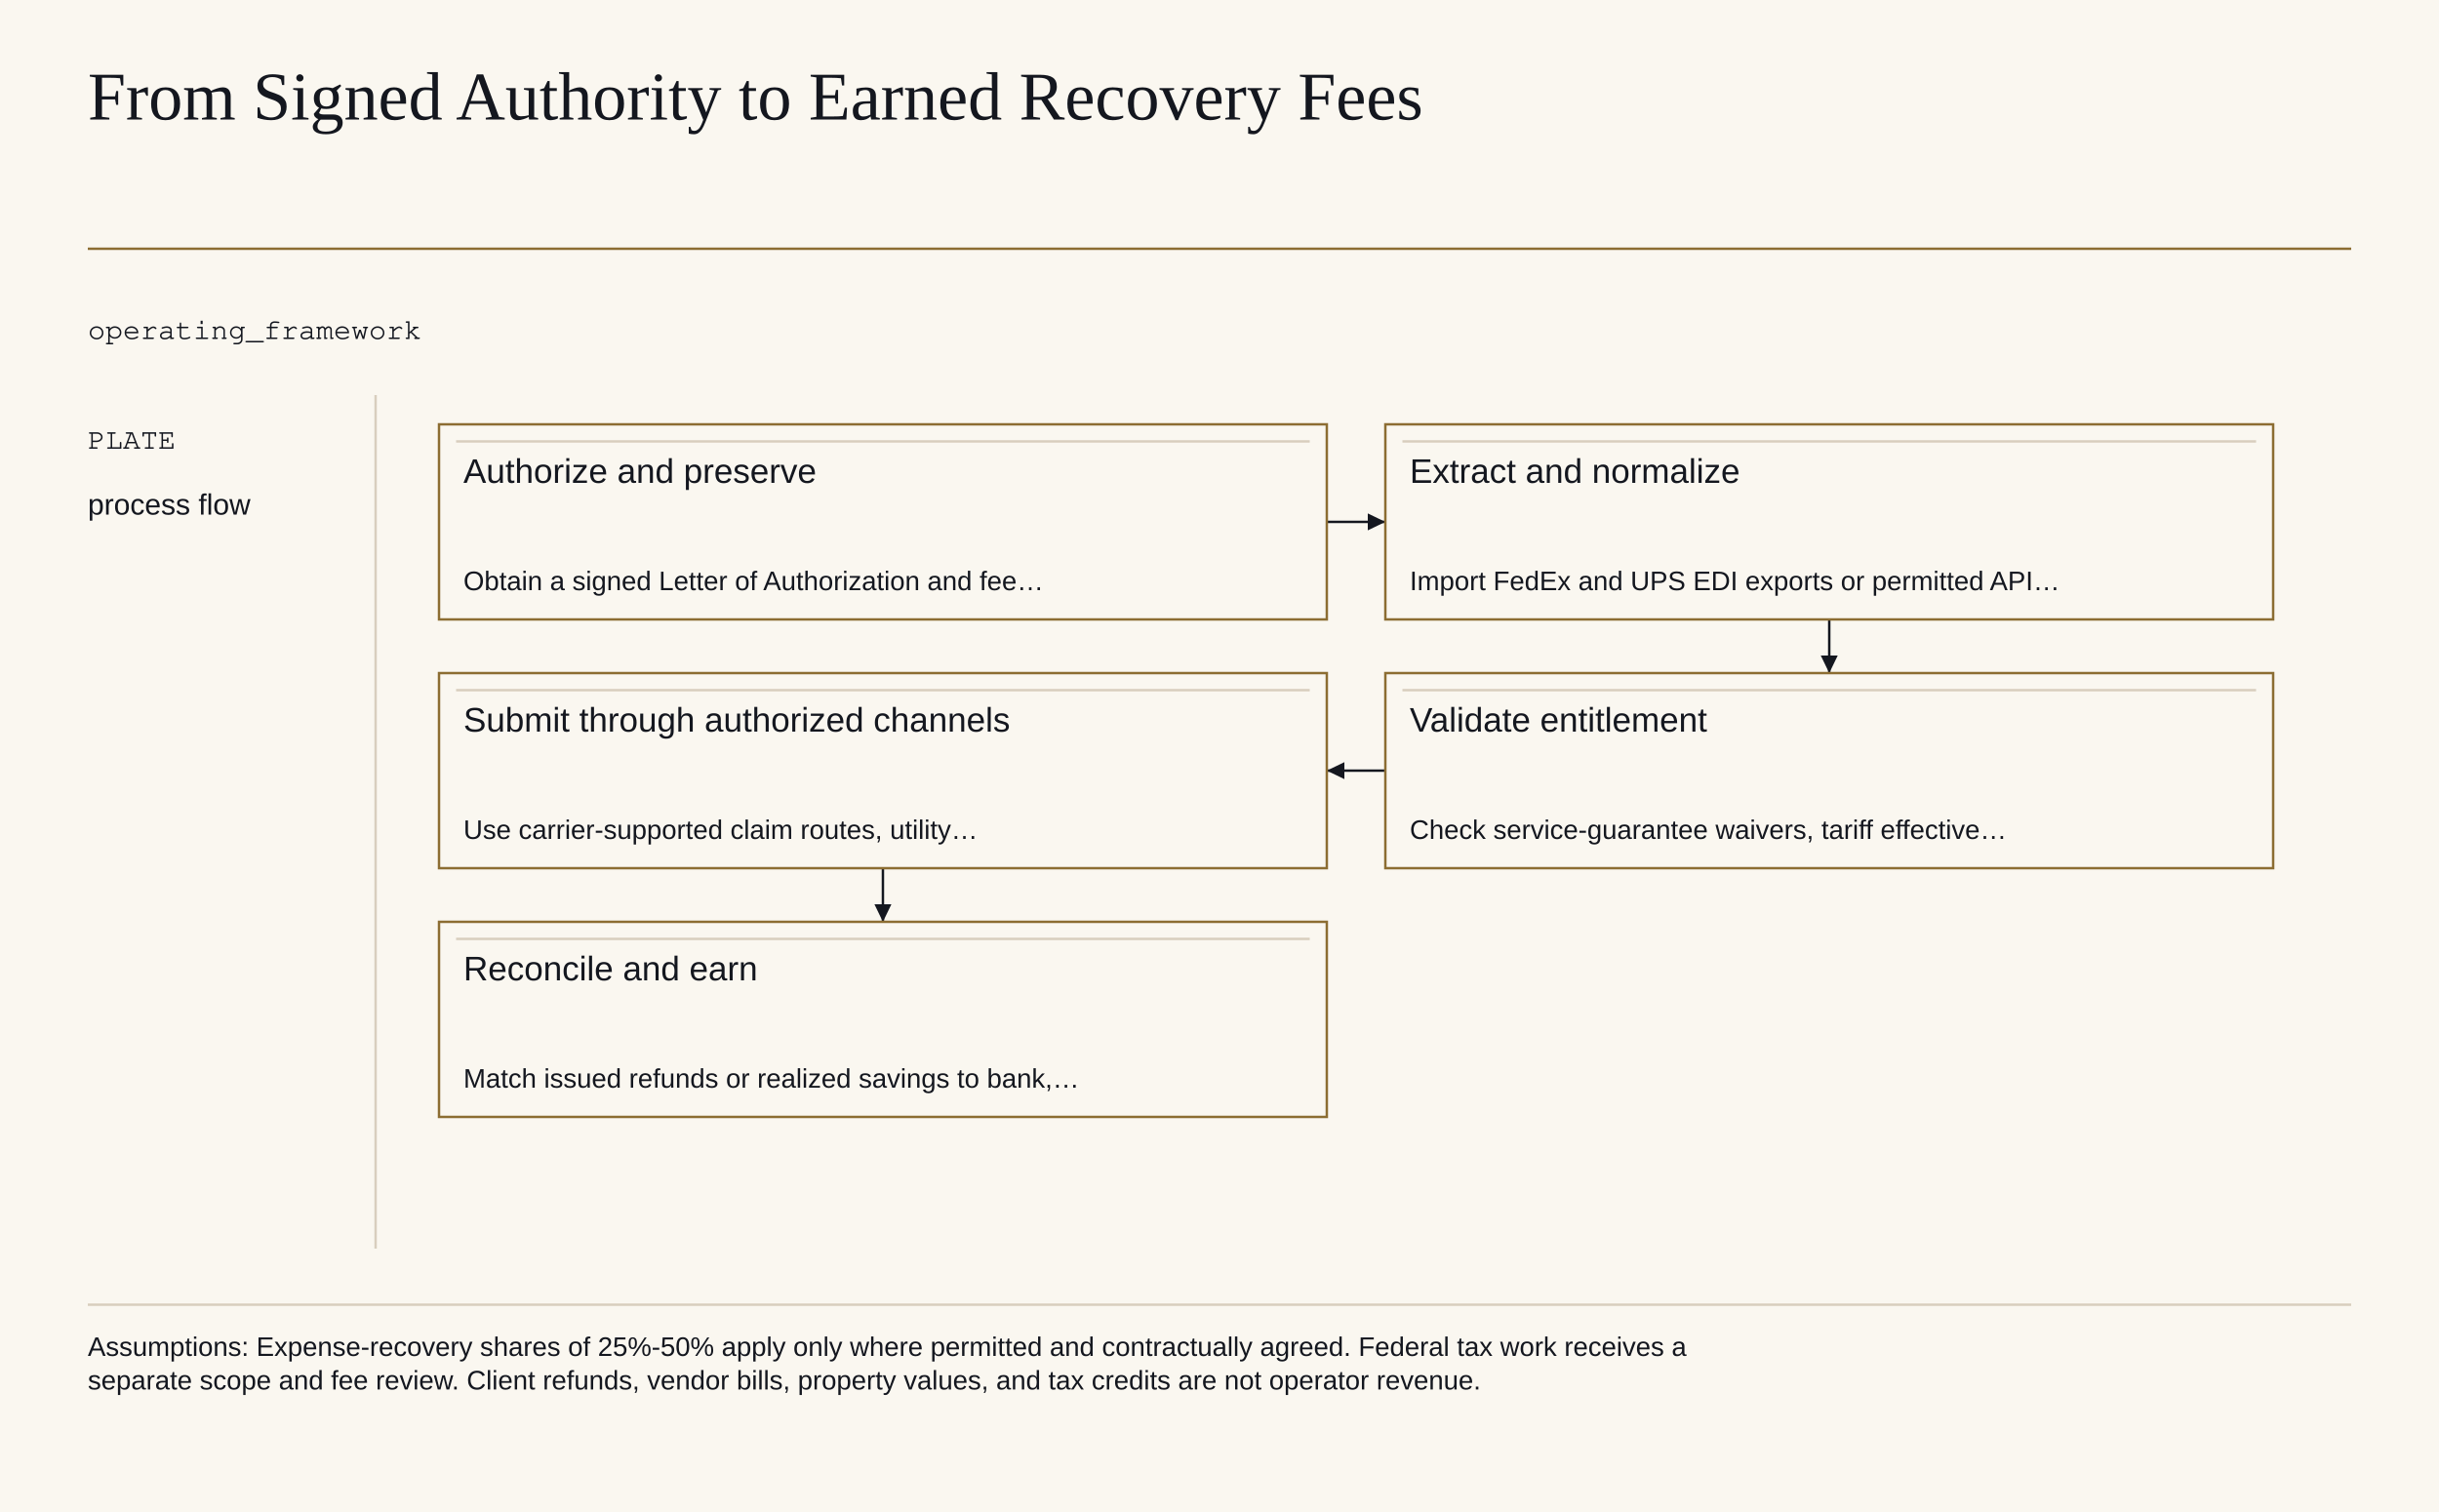
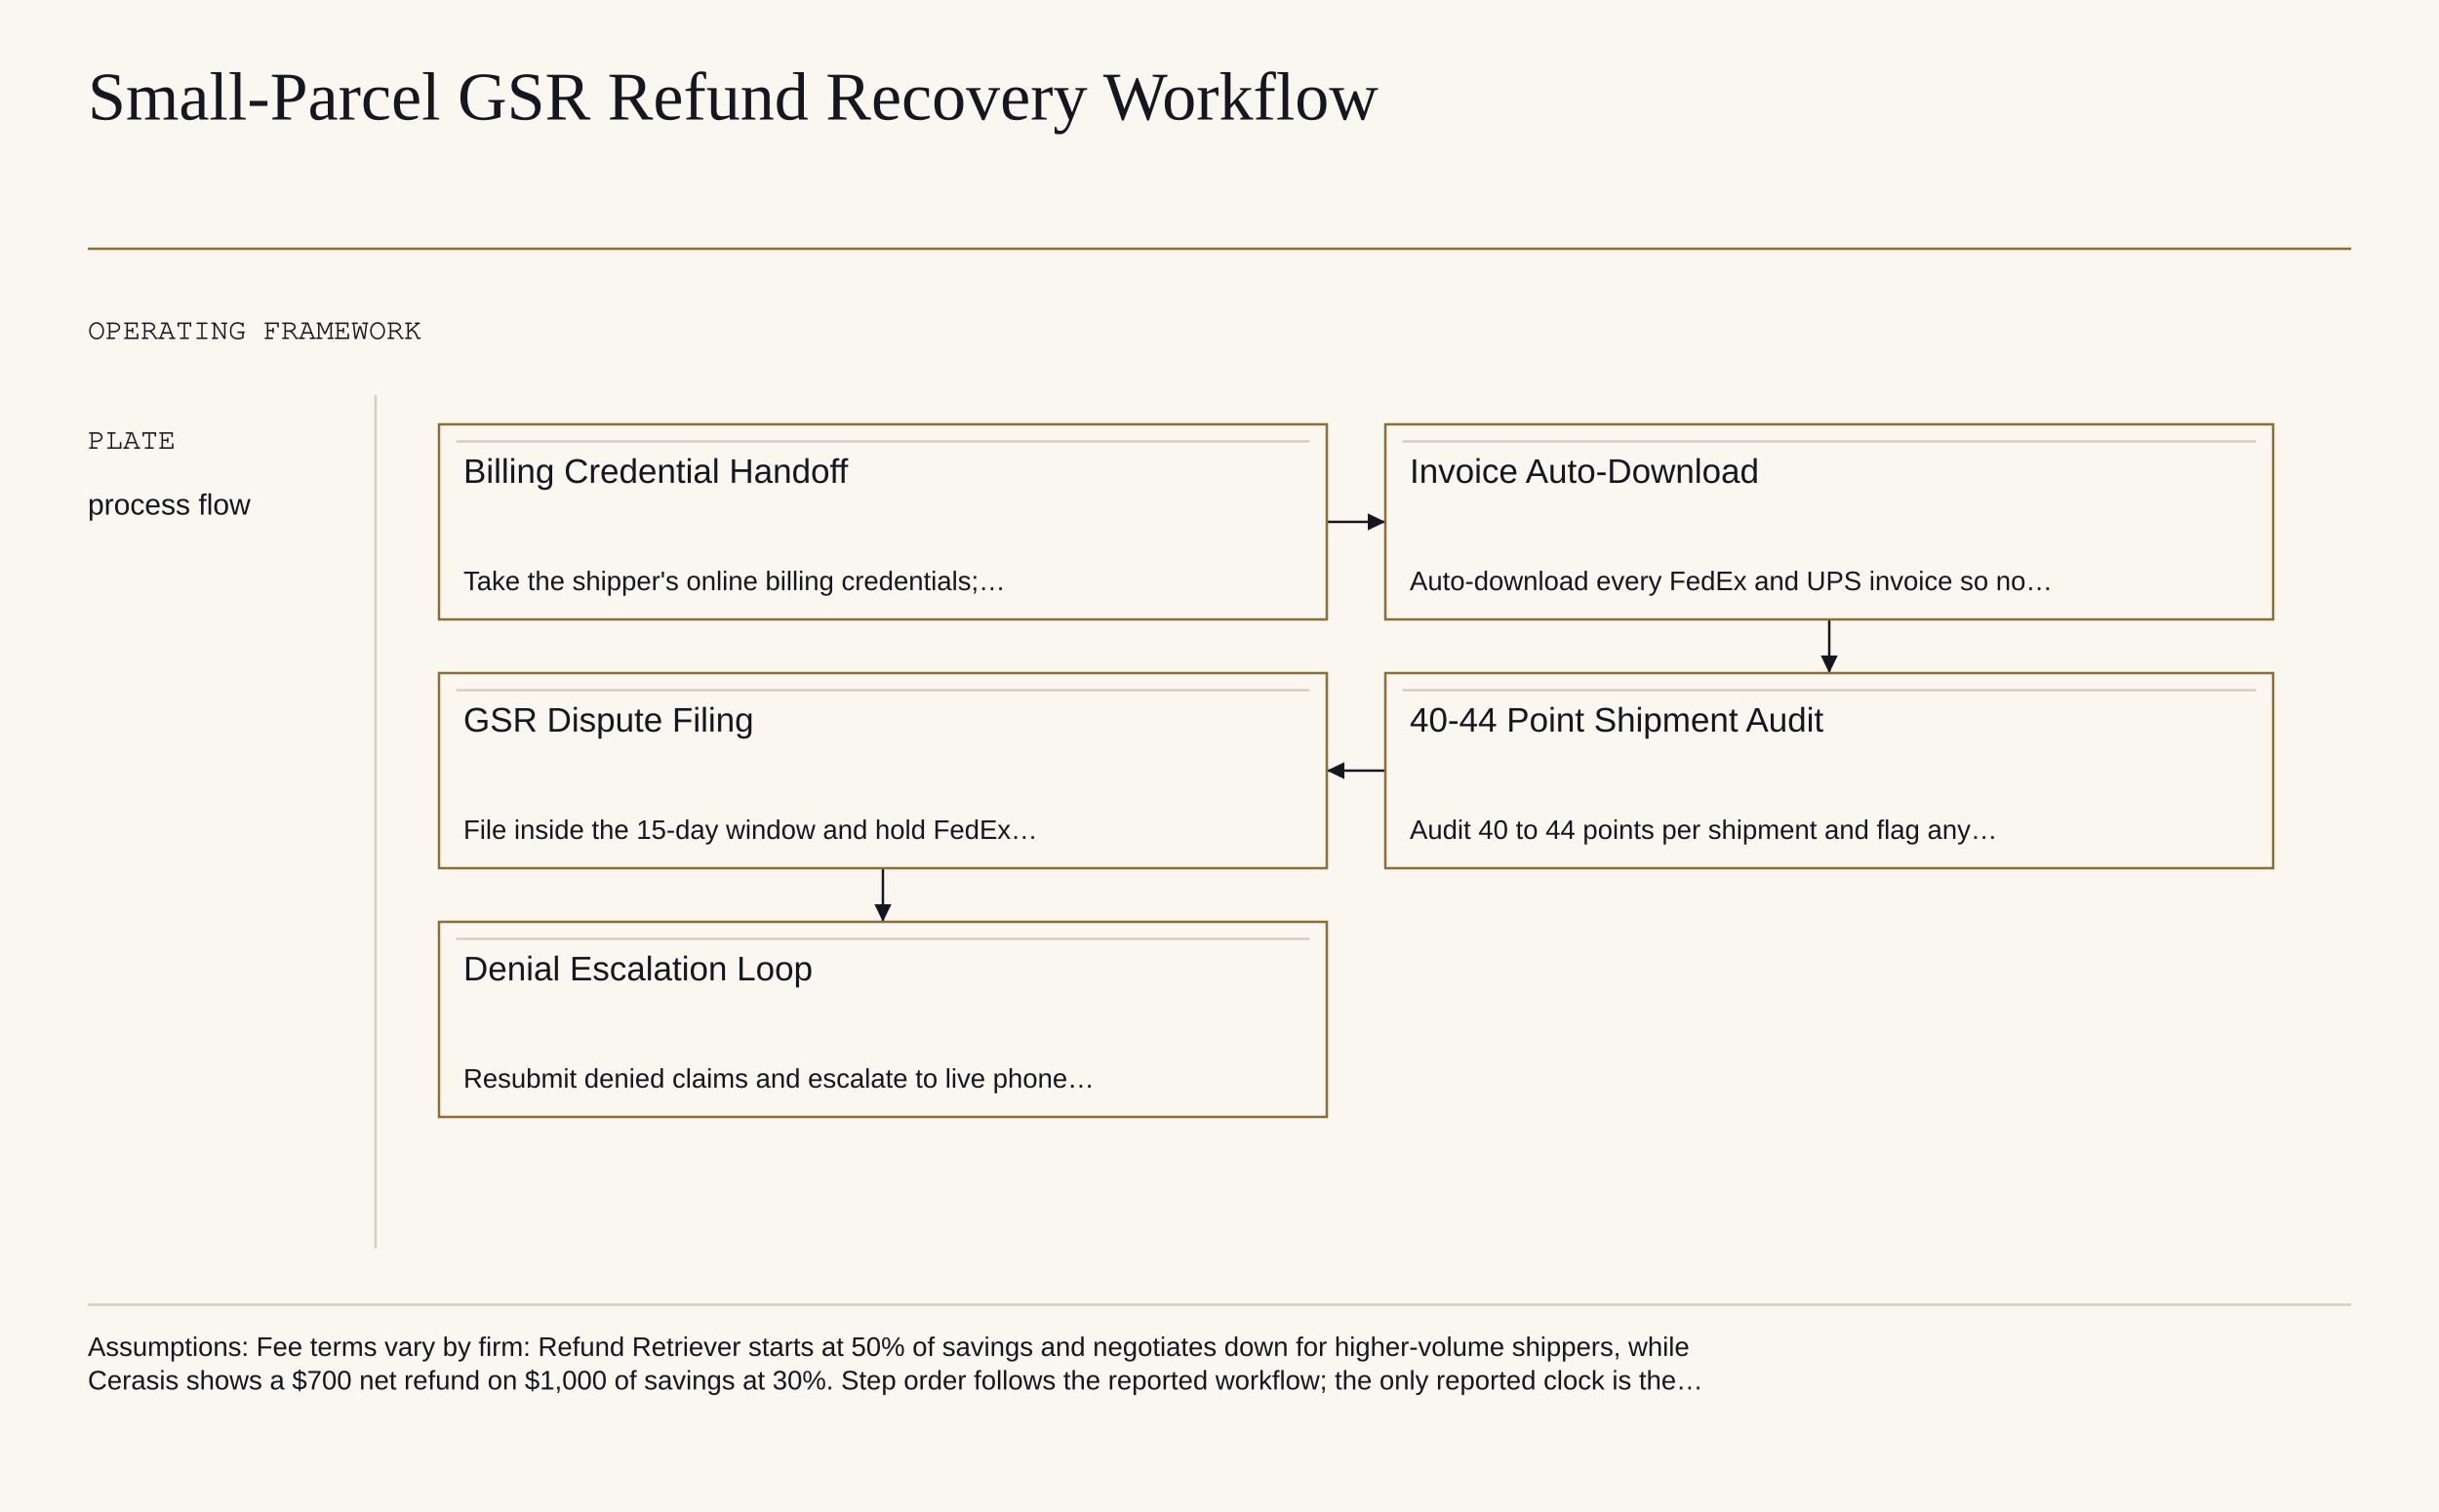
<svg xmlns="http://www.w3.org/2000/svg" viewBox="0 0 1000 620" role="img">
  <rect x="0" y="0" width="1000" height="620" fill="#FAF7F0" stroke="none" stroke-width="1" />
  <text x="36" y="49" font-family="Georgia, 'Times New Roman', serif" font-size="28" fill="#14171F" text-anchor="start" style="font-variant-numeric:tabular-nums">
-     <tspan x="36" dy="0">From Signed Authority to Earned Recovery Fees</tspan>
+     <tspan x="36" dy="0">Small-Parcel GSR Refund Recovery Workflow</tspan>
  </text>
  <line x1="36" y1="102" x2="964" y2="102" stroke="#8C6D32" stroke-width="1" />
  <text x="36" y="139" font-family="Courier, monospace" font-size="12" fill="#14171F" text-anchor="start" style="font-variant-numeric:tabular-nums">
-     <tspan x="36" dy="0">operating_framework</tspan>
+     <tspan x="36" dy="0">OPERATING FRAMEWORK</tspan>
  </text>
  <line x1="154" y1="162" x2="154" y2="512" stroke="#D8CEBE" stroke-width="1" />
  <text x="36" y="184" font-family="Courier, monospace" font-size="12" fill="#14171F" text-anchor="start" style="font-variant-numeric:tabular-nums">
    <tspan x="36" dy="0">PLATE</tspan>
  </text>
  <text x="36" y="211" font-family="Arial, Helvetica, sans-serif" font-size="12" fill="#14171F" text-anchor="start" style="font-variant-numeric:tabular-nums">
    <tspan x="36" dy="0">process flow</tspan>
  </text>
  <line x1="544.0" y1="214.0" x2="568.0" y2="214.0" stroke="#14171F" stroke-width="1" />
  <polygon points="568.0,214.0 560.796,217.48 560.796,210.52" fill="#14171F" stroke="none" stroke-width="1" />
  <line x1="750.0" y1="254.0" x2="750.0" y2="276.0" stroke="#14171F" stroke-width="1" />
  <polygon points="750.0,276.0 746.52,268.796 753.48,268.796" fill="#14171F" stroke="none" stroke-width="1" />
  <line x1="568.0" y1="316.0" x2="544.0" y2="316.0" stroke="#14171F" stroke-width="1" />
  <polygon points="544.0,316.0 551.204,312.52 551.204,319.48" fill="#14171F" stroke="none" stroke-width="1" />
  <line x1="362.0" y1="356.0" x2="362.0" y2="378.0" stroke="#14171F" stroke-width="1" />
  <polygon points="362.0,378.0 358.52,370.796 365.48,370.796" fill="#14171F" stroke="none" stroke-width="1" />
  <rect x="180.0" y="174.0" width="364.0" height="80.0" fill="#FAF7F0" stroke="#8C6D32" stroke-width="1" />
  <line x1="187.0" y1="181.0" x2="537.0" y2="181.0" stroke="#D8CEBE" stroke-width="1" />
  <text x="190.0" y="198.0" font-family="Arial, Helvetica, sans-serif" font-size="14" fill="#14171F" text-anchor="start" style="font-variant-numeric:tabular-nums">
-     <tspan x="190.0" dy="0">Authorize and preserve</tspan>
+     <tspan x="190.0" dy="0">Billing Credential Handoff</tspan>
  </text>
  <text x="190.0" y="242.0" font-family="Arial, Helvetica, sans-serif" font-size="11" fill="#14171F" text-anchor="start" style="font-variant-numeric:tabular-nums">
-     <tspan x="190.0" dy="0">Obtain a signed Letter of Authorization and fee…</tspan>
+     <tspan x="190.0" dy="0">Take the shipper's online billing credentials;…</tspan>
  </text>
  <rect x="568.0" y="174.0" width="364.0" height="80.0" fill="#FAF7F0" stroke="#8C6D32" stroke-width="1" />
  <line x1="575.0" y1="181.0" x2="925.0" y2="181.0" stroke="#D8CEBE" stroke-width="1" />
  <text x="578.0" y="198.0" font-family="Arial, Helvetica, sans-serif" font-size="14" fill="#14171F" text-anchor="start" style="font-variant-numeric:tabular-nums">
-     <tspan x="578.0" dy="0">Extract and normalize</tspan>
+     <tspan x="578.0" dy="0">Invoice Auto-Download</tspan>
  </text>
  <text x="578.0" y="242.0" font-family="Arial, Helvetica, sans-serif" font-size="11" fill="#14171F" text-anchor="start" style="font-variant-numeric:tabular-nums">
-     <tspan x="578.0" dy="0">Import FedEx and UPS EDI exports or permitted API…</tspan>
+     <tspan x="578.0" dy="0">Auto-download every FedEx and UPS invoice so no…</tspan>
  </text>
  <rect x="568.0" y="276.0" width="364.0" height="80.0" fill="#FAF7F0" stroke="#8C6D32" stroke-width="1" />
  <line x1="575.0" y1="283.0" x2="925.0" y2="283.0" stroke="#D8CEBE" stroke-width="1" />
  <text x="578.0" y="300.0" font-family="Arial, Helvetica, sans-serif" font-size="14" fill="#14171F" text-anchor="start" style="font-variant-numeric:tabular-nums">
-     <tspan x="578.0" dy="0">Validate entitlement</tspan>
+     <tspan x="578.0" dy="0">40-44 Point Shipment Audit</tspan>
  </text>
  <text x="578.0" y="344.0" font-family="Arial, Helvetica, sans-serif" font-size="11" fill="#14171F" text-anchor="start" style="font-variant-numeric:tabular-nums">
-     <tspan x="578.0" dy="0">Check service-guarantee waivers, tariff effective…</tspan>
+     <tspan x="578.0" dy="0">Audit 40 to 44 points per shipment and flag any…</tspan>
  </text>
  <rect x="180.0" y="276.0" width="364.0" height="80.0" fill="#FAF7F0" stroke="#8C6D32" stroke-width="1" />
  <line x1="187.0" y1="283.0" x2="537.0" y2="283.0" stroke="#D8CEBE" stroke-width="1" />
  <text x="190.0" y="300.0" font-family="Arial, Helvetica, sans-serif" font-size="14" fill="#14171F" text-anchor="start" style="font-variant-numeric:tabular-nums">
-     <tspan x="190.0" dy="0">Submit through authorized channels</tspan>
+     <tspan x="190.0" dy="0">GSR Dispute Filing</tspan>
  </text>
  <text x="190.0" y="344.0" font-family="Arial, Helvetica, sans-serif" font-size="11" fill="#14171F" text-anchor="start" style="font-variant-numeric:tabular-nums">
-     <tspan x="190.0" dy="0">Use carrier-supported claim routes, utility…</tspan>
+     <tspan x="190.0" dy="0">File inside the 15-day window and hold FedEx…</tspan>
  </text>
  <rect x="180.0" y="378.0" width="364.0" height="80.0" fill="#FAF7F0" stroke="#8C6D32" stroke-width="1" />
  <line x1="187.0" y1="385.0" x2="537.0" y2="385.0" stroke="#D8CEBE" stroke-width="1" />
  <text x="190.0" y="402.0" font-family="Arial, Helvetica, sans-serif" font-size="14" fill="#14171F" text-anchor="start" style="font-variant-numeric:tabular-nums">
-     <tspan x="190.0" dy="0">Reconcile and earn</tspan>
+     <tspan x="190.0" dy="0">Denial Escalation Loop</tspan>
  </text>
  <text x="190.0" y="446.0" font-family="Arial, Helvetica, sans-serif" font-size="11" fill="#14171F" text-anchor="start" style="font-variant-numeric:tabular-nums">
-     <tspan x="190.0" dy="0">Match issued refunds or realized savings to bank,…</tspan>
+     <tspan x="190.0" dy="0">Resubmit denied claims and escalate to live phone…</tspan>
  </text>
  <line x1="36" y1="535" x2="964" y2="535" stroke="#D8CEBE" stroke-width="1" />
  <text x="36" y="556" font-family="Arial, Helvetica, sans-serif" font-size="11" fill="#14171F" text-anchor="start" style="font-variant-numeric:tabular-nums">
-     <tspan x="36" dy="0">Assumptions: Expense-recovery shares of 25%-50% apply only where permitted and contractually agreed. Federal tax work receives a</tspan>
-     <tspan x="36" dy="13.75">separate scope and fee review. Client refunds, vendor bills, property values, and tax credits are not operator revenue.</tspan>
+     <tspan x="36" dy="0">Assumptions: Fee terms vary by firm: Refund Retriever starts at 50% of savings and negotiates down for higher-volume shippers, while</tspan>
+     <tspan x="36" dy="13.75">Cerasis shows a $700 net refund on $1,000 of savings at 30%. Step order follows the reported workflow; the only reported clock is the…</tspan>
  </text>
  <text x="36" y="592" font-family="Arial, Helvetica, sans-serif" font-size="10" fill="#14171F" text-anchor="start" style="font-variant-numeric:tabular-nums">
    <tspan x="36" dy="0" />
  </text>
</svg>
